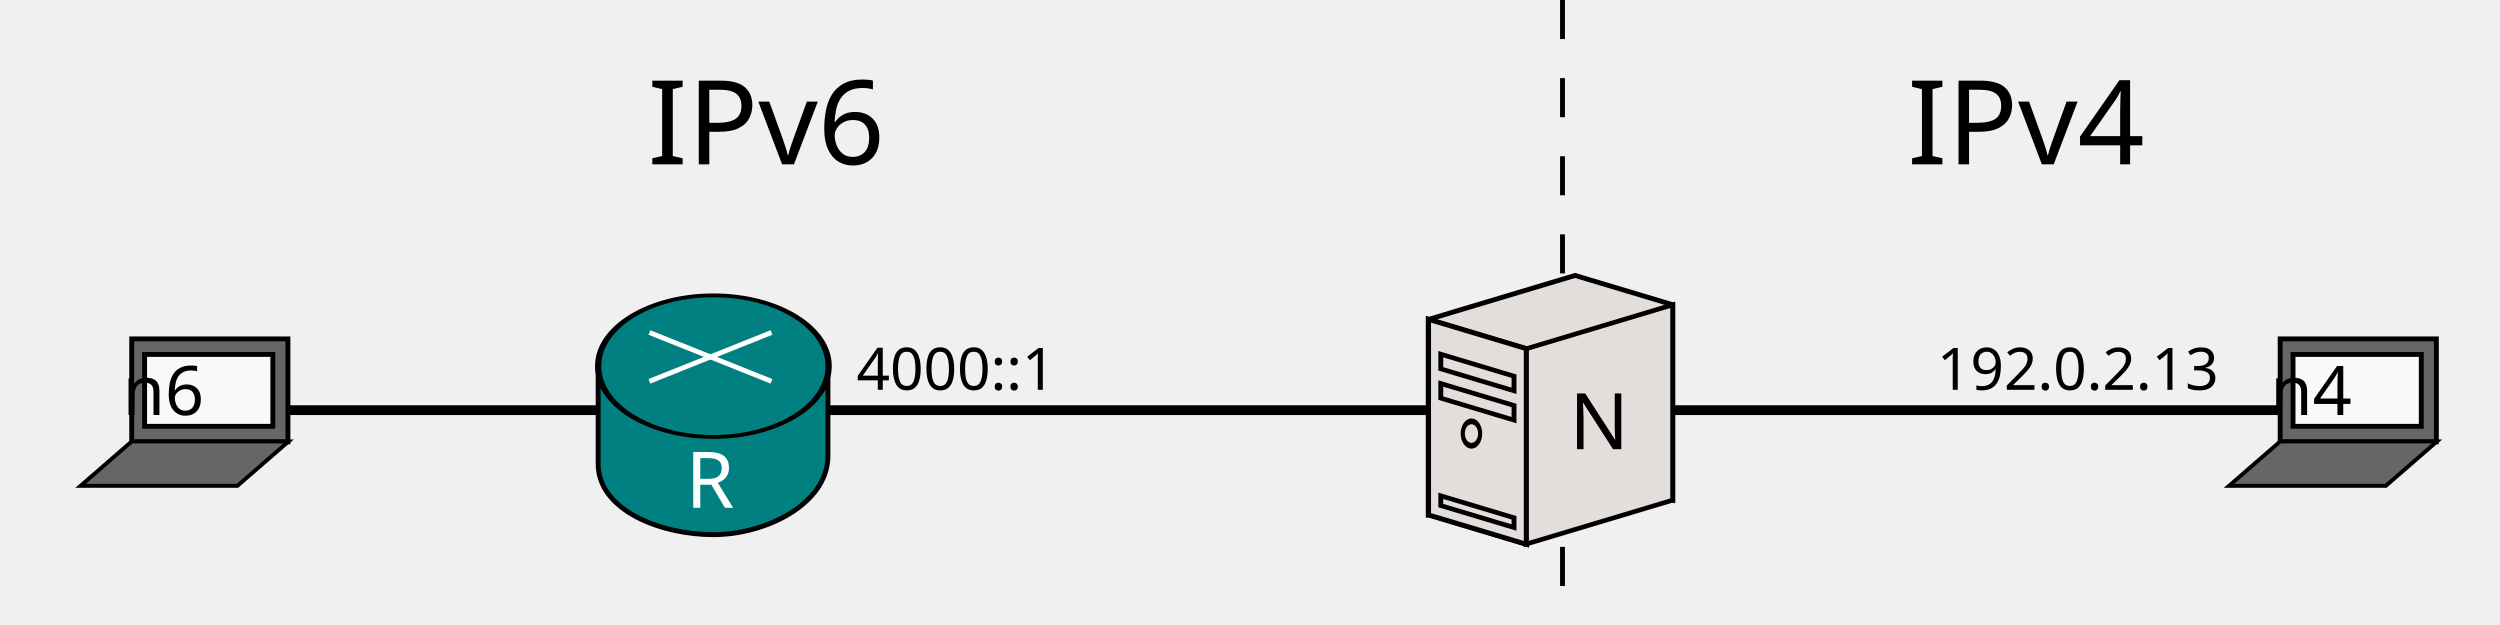
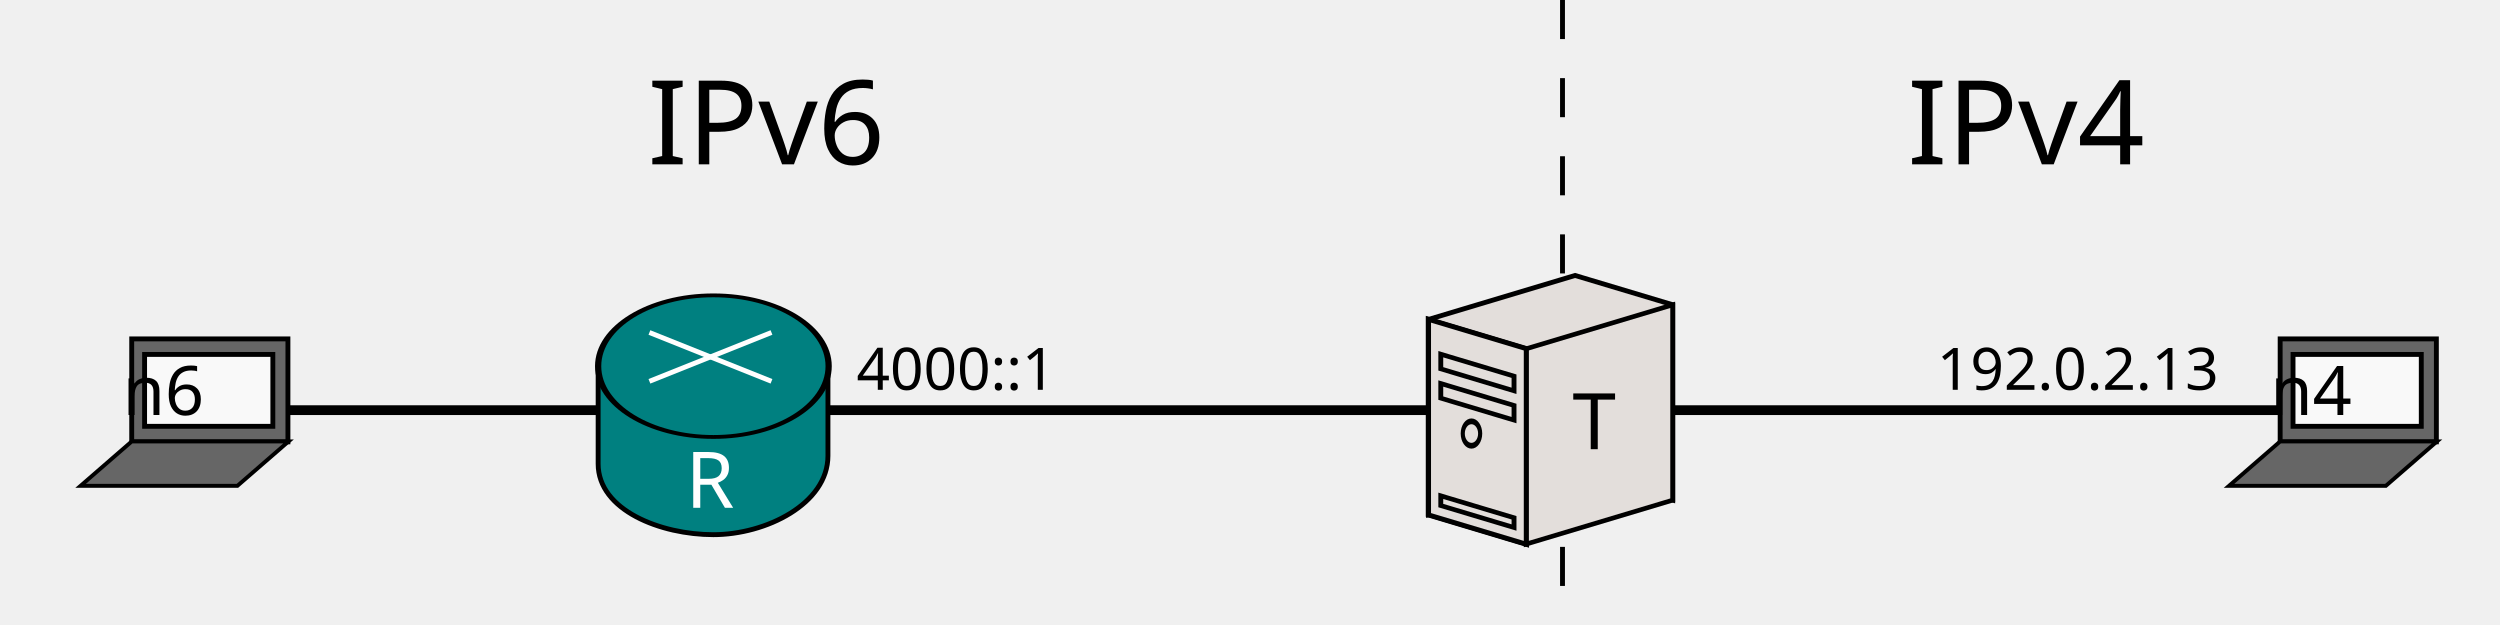
<svg xmlns="http://www.w3.org/2000/svg" xmlns:xlink="http://www.w3.org/1999/xlink" width="512" height="128" id="svg2" version="1.1">
  <defs id="defs4" />
  <g id="layer1" transform="translate(0,-924.3622)" style="display:inline">
    <path style="fill:none;stroke:#000000;stroke-width:1;stroke-linecap:butt;stroke-linejoin:miter;stroke-opacity:1;stroke-miterlimit:4;stroke-dasharray:8,8;stroke-dashoffset:0" d="m 320,0 0,128" id="path3040" transform="translate(0,924.3622)" />
    <path style="fill:none;stroke:#000000;stroke-width:2;stroke-linecap:butt;stroke-linejoin:miter;stroke-miterlimit:4;stroke-opacity:1;stroke-dasharray:none" d="m 42,1008.362 440,0" id="path3829" />
    <g id="g3141" style="display:inline" transform="matrix(0.7270794,0,0,0.7270794,6.98127,202.8063)">
      <rect style="fill:#666666;stroke:#000000;stroke-width:1.375;stroke-miterlimit:4;stroke-dasharray:none" id="rect3143" width="44" height="29" x="27.5" y="163.5" transform="translate(0,924.3622)" />
      <rect style="fill:#666666;stroke:#000000;stroke-width:1.699;stroke-miterlimit:4;stroke-dasharray:none" id="rect3145" width="44.176" height="19.089" x="1313.716" y="1703.361" transform="matrix(1,0,-0.7551013,0.6556081,0,0)" />
      <rect transform="translate(0,924.3622)" style="fill:#f9f9f9;stroke:#000000;stroke-width:1.375;stroke-miterlimit:4;stroke-dasharray:none" id="rect3147" width="36.125" height="20.25" x="31.125" y="167.875" />
    </g>
    <g transform="translate(292.5723,786.1521)" style="display:inline" id="g4244">
      <path id="rect4226" d="m 30,194.625 -30,9 0,40 30,-9 20,6 0,-40 -20,-6 z" style="fill:#e3dedb;stroke:#000000;stroke-width:1;stroke-miterlimit:4;stroke-opacity:1;stroke-dasharray:none;stroke-dashoffset:0;display:inline" />
      <rect transform="matrix(1,0.3,0,1,0,-796.3622)" y="1000" x="0" height="40" width="20" id="rect4208" style="fill:#ffe680;stroke:#000000;stroke-width:1.145;stroke-miterlimit:4;stroke-opacity:1;stroke-dasharray:none;stroke-dashoffset:0;display:inline" />
      <rect style="fill:#e3dedb;stroke:#000000;stroke-width:1;stroke-miterlimit:4;stroke-opacity:1;stroke-dasharray:none;stroke-dashoffset:0;display:inline" id="rect4210" width="30" height="40" x="20" y="1012" transform="matrix(1,-0.3,0,1,0,-796.3622)" />
      <rect style="fill:#e3dedb;stroke:#000000;stroke-width:1;stroke-miterlimit:4;stroke-opacity:1;stroke-dasharray:none;stroke-dashoffset:0;display:inline" id="rect4234" width="20" height="40" x="0" y="1000" transform="matrix(1,0.3,0,1,0,-796.3622)" />
      <rect transform="matrix(1,0.3,0,1,0,0)" y="210" x="2.5" height="3" width="15" id="rect4236" style="fill:none;stroke:#000000;stroke-width:1;stroke-miterlimit:4;stroke-opacity:1;stroke-dasharray:none;stroke-dashoffset:0;display:inline" />
      <rect style="fill:none;stroke:#000000;stroke-width:1;stroke-miterlimit:4;stroke-opacity:1;stroke-dasharray:none;stroke-dashoffset:0;display:inline" id="rect4238" width="15" height="3" x="2.5" y="216" transform="matrix(1,0.3,0,1,0,0)" />
      <rect transform="matrix(1,0.3,0,1,0,0)" y="239" x="2.5" height="2" width="15" id="rect4240" style="fill:none;stroke:#000000;stroke-width:1;stroke-miterlimit:4;stroke-opacity:1;stroke-dasharray:none;stroke-dashoffset:0;display:inline" />
      <path transform="matrix(0.7130212,0,0,1,2.008852,0)" d="m 12,227 c 0,1.381 -1.119,2.5 -2.5,2.5 -1.381,0 -2.5,-1.119 -2.5,-2.5 0,-1.381 1.119,-2.5 2.5,-2.5 1.381,0 2.5,1.119 2.5,2.5 z" id="path4242" style="fill:none;stroke:#000000;stroke-width:1.184;stroke-miterlimit:4;stroke-opacity:1;stroke-dasharray:none;stroke-dashoffset:0" />
    </g>
    <use x="0" y="0" xlink:href="#g3141" id="use3813" transform="translate(440,0)" width="512" height="256" />
    <g id="g3150" transform="translate(-150,235.0938)">
      <path id="path3789" d="m 272.5,764.425 0,19.844 c 0,9.528 12.858,14.5 23.594,14.5 10.735,0 23.469,-6.296 23.469,-16.156 l 0,-18.188 z" style="fill:#008080;stroke:#000000;stroke-width:1;stroke-miterlimit:4;stroke-opacity:1;stroke-dasharray:none" />
      <path transform="matrix(0.4859544,0,0,0.2985185,260.004,694.0408)" d="m 122.857,235.219 c 0,26.825 -21.746,48.571 -48.571,48.571 -26.825,0 -48.571,-21.746 -48.571,-48.571 0,-26.825 21.746,-48.571 48.571,-48.571 26.825,0 48.571,21.746 48.571,48.571 z" id="path3771" style="fill:#008080;stroke:#000000;stroke-width:2.626;stroke-miterlimit:4;stroke-opacity:1;stroke-dasharray:none" />
      <path id="path3800" d="m 283,757.362 25,10" style="fill:none;stroke:#ffffff;stroke-width:1px;stroke-linecap:butt;stroke-linejoin:miter;stroke-opacity:1" />
      <path id="path3802" d="m 308,757.362 -25,10" style="fill:none;stroke:#ffffff;stroke-width:1px;stroke-linecap:butt;stroke-linejoin:miter;stroke-opacity:1" />
    </g>
-     <text xml:space="preserve" style="font-size:16px;font-style:normal;font-weight:normal;line-height:125%;letter-spacing:0px;word-spacing:0px;fill:#000000;fill-opacity:1;stroke:none;font-family:Sans" x="321.43" y="1016.362" id="text3015">
-       <tspan id="tspan3017" x="321.43" y="1016.362">N</tspan>
+     <text xml:space="preserve" style="font-size:16px;font-style:normal;font-weight:normal;line-height:125%;letter-spacing:0px;word-spacing:0px;fill:#000000;fill-opacity:1;stroke:none;font-family:Sans" x="322.047" y="1016.362" id="text3015">
+       <tspan id="tspan3017" x="322.047" y="1016.362">T</tspan>
    </text>
    <text xml:space="preserve" style="font-size:16px;font-style:normal;font-weight:normal;line-height:125%;letter-spacing:0px;word-spacing:0px;fill:#ffffff;fill-opacity:1;stroke:none;font-family:Sans" x="140.43" y="1028.362" id="text3019">
      <tspan id="tspan3021" x="140.43" y="1028.362">R</tspan>
    </text>
    <text xml:space="preserve" style="font-size:14px;font-style:normal;font-weight:normal;text-align:center;line-height:125%;letter-spacing:0px;word-spacing:0px;text-anchor:middle;fill:#000000;fill-opacity:1;stroke:none;font-family:Sans" x="42.566" y="1009.362" id="text3023">
      <tspan id="tspan3025" x="42.566" y="1009.362">n6</tspan>
    </text>
    <text id="text3027" y="1009.362" x="482.41" style="font-size:14px;font-style:normal;font-weight:normal;text-align:center;line-height:125%;letter-spacing:0px;word-spacing:0px;text-anchor:middle;fill:#000000;fill-opacity:1;stroke:none;font-family:Sans" xml:space="preserve">
      <tspan y="1009.362" x="482.41" id="tspan3029">n4</tspan>
    </text>
    <text xml:space="preserve" style="font-size:12px;font-style:normal;font-weight:normal;line-height:125%;letter-spacing:0px;word-spacing:0px;fill:#000000;fill-opacity:1;stroke:none;font-family:Sans" x="396.682" y="1004.192" id="text3028">
      <tspan id="tspan3030" x="396.682" y="1004.192">192.0.2.13</tspan>
    </text>
    <text id="text3032" y="1004.192" x="175.414" style="font-size:12px;font-style:normal;font-weight:normal;line-height:125%;letter-spacing:0px;word-spacing:0px;fill:#000000;fill-opacity:1;stroke:none;font-family:Sans" xml:space="preserve">
      <tspan y="1004.192" x="175.414" id="tspan3034">4000::1</tspan>
    </text>
    <text xml:space="preserve" style="font-size:24px;font-style:normal;font-weight:normal;line-height:125%;letter-spacing:0px;word-spacing:0px;fill:#000000;fill-opacity:1;stroke:none;font-family:Sans" x="132.645" y="958.022" id="text3036">
      <tspan id="tspan3038" x="132.645" y="958.022">IPv6</tspan>
    </text>
    <text id="text3810" y="958.022" x="390.645" style="font-size:24px;font-style:normal;font-weight:normal;line-height:125%;letter-spacing:0px;word-spacing:0px;fill:#000000;fill-opacity:1;stroke:none;font-family:Sans" xml:space="preserve">
      <tspan y="958.022" x="390.645" id="tspan3812">IPv4</tspan>
    </text>
  </g>
</svg>
